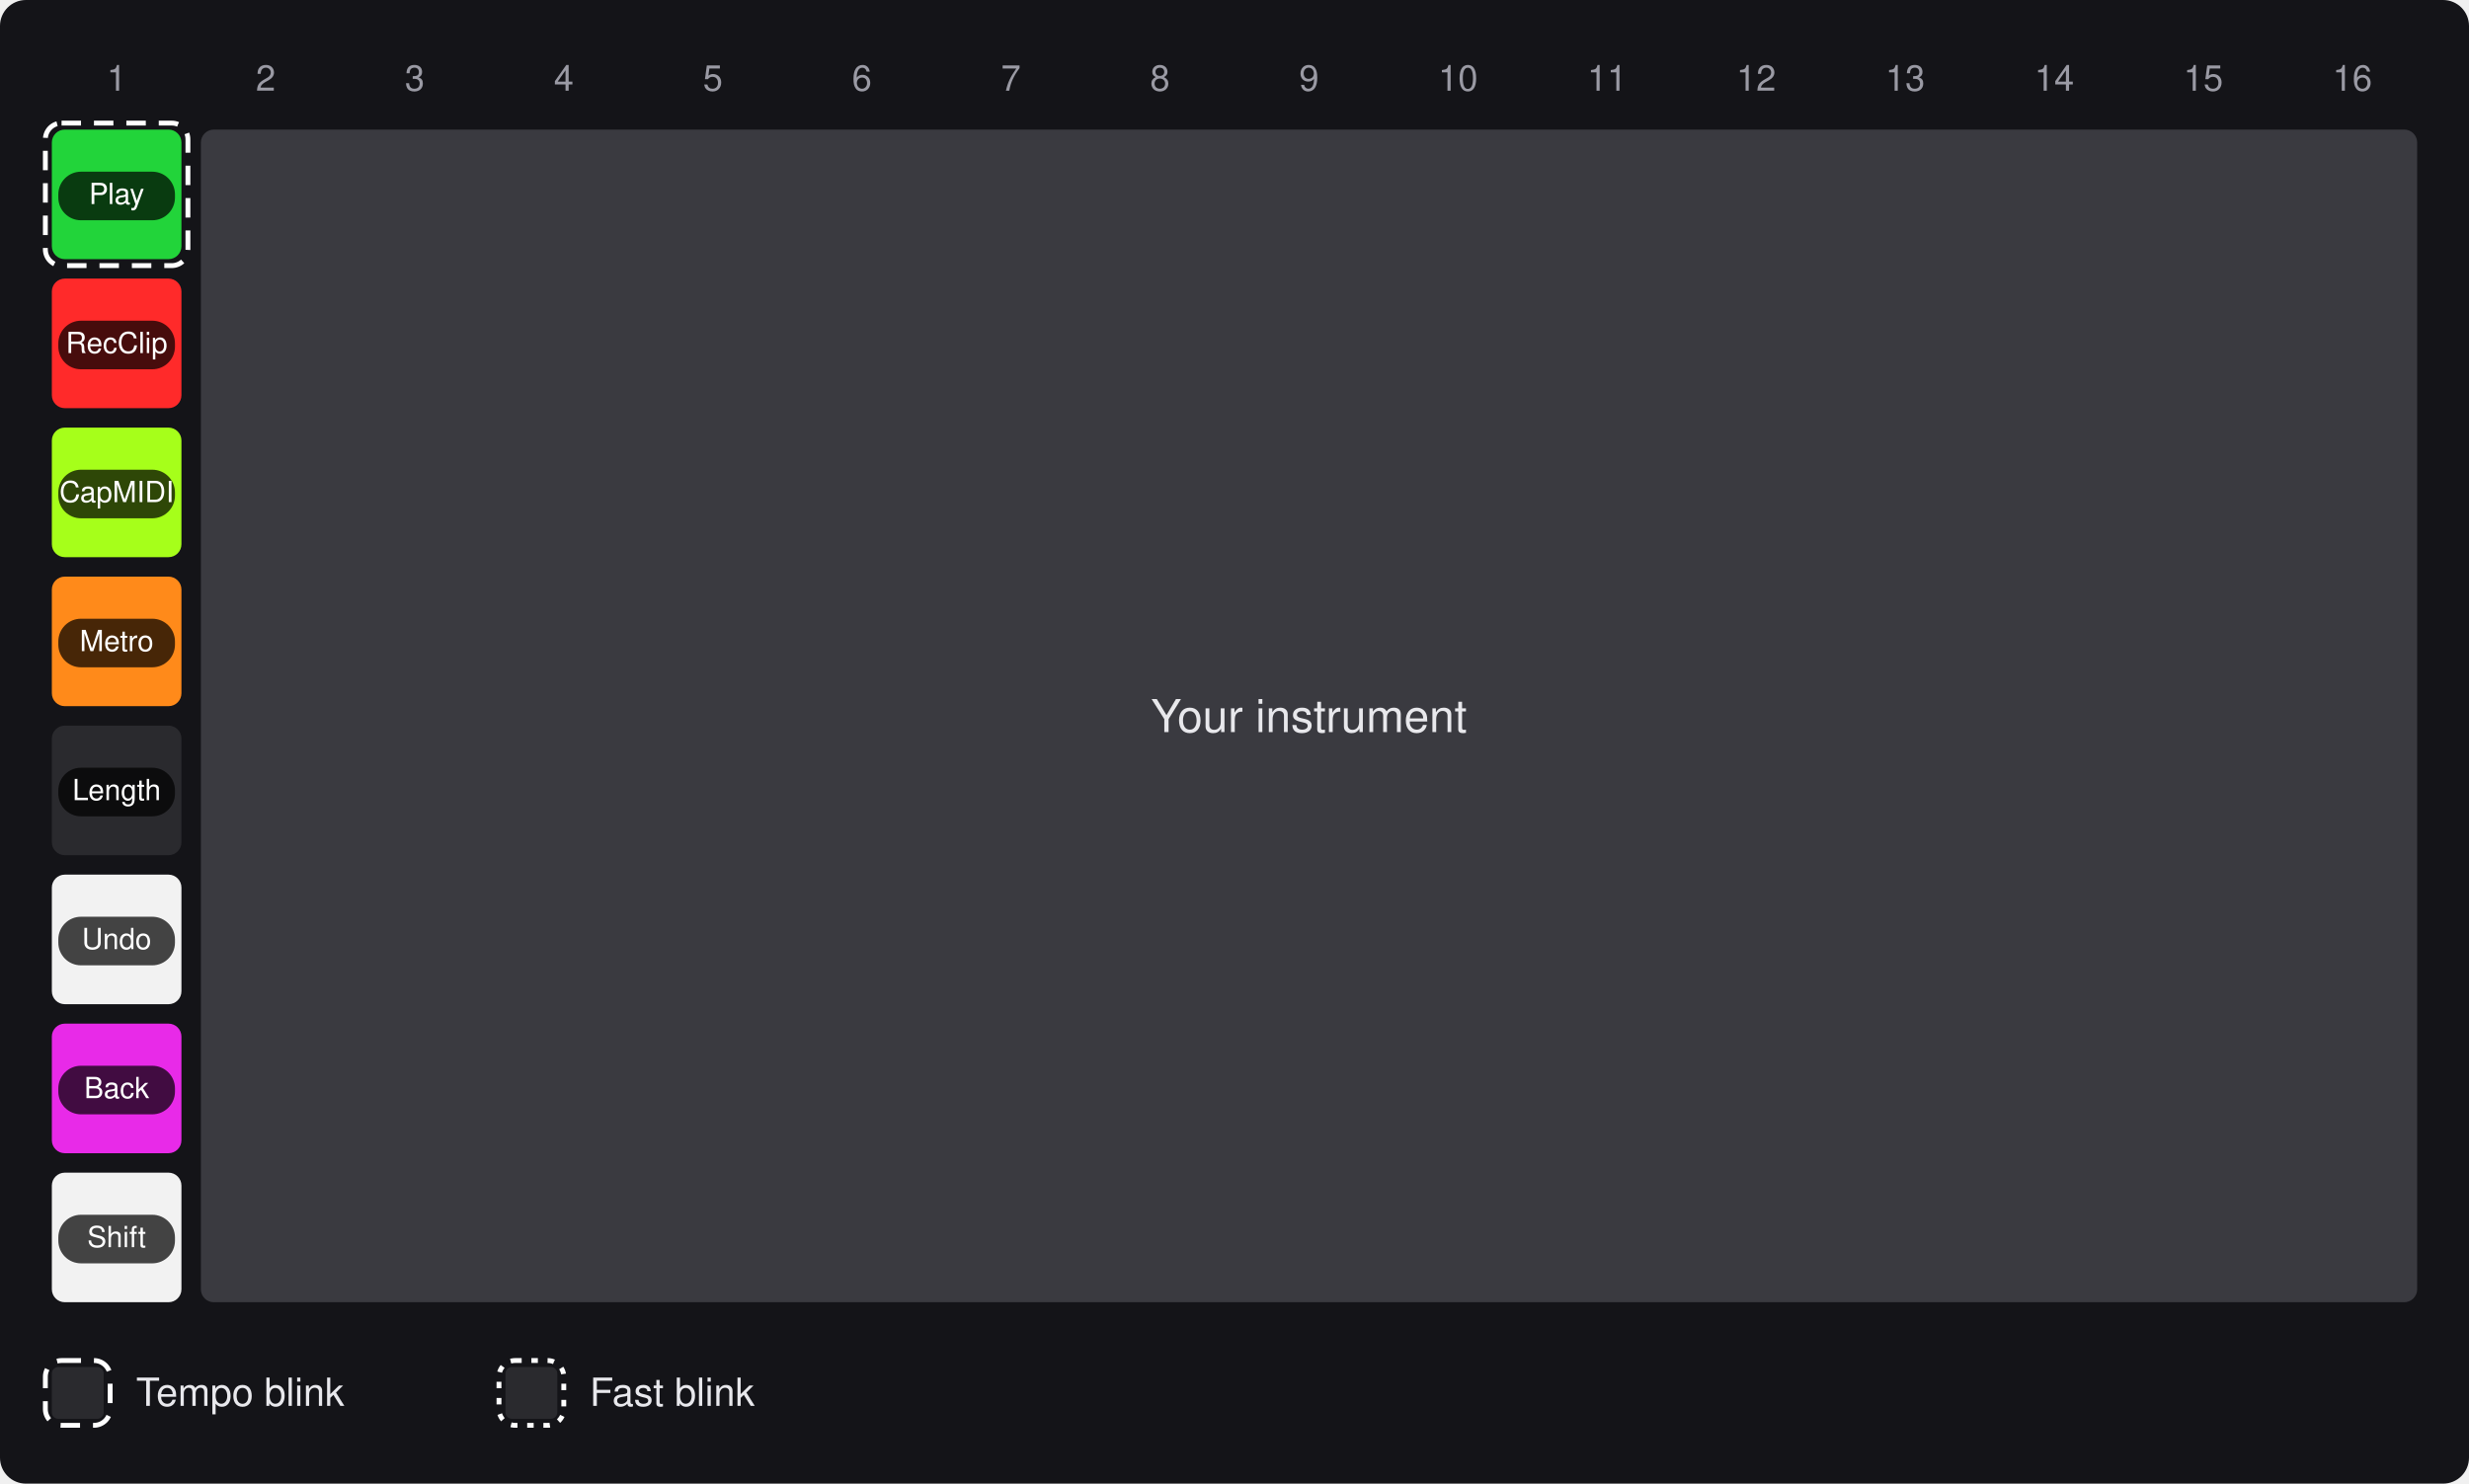
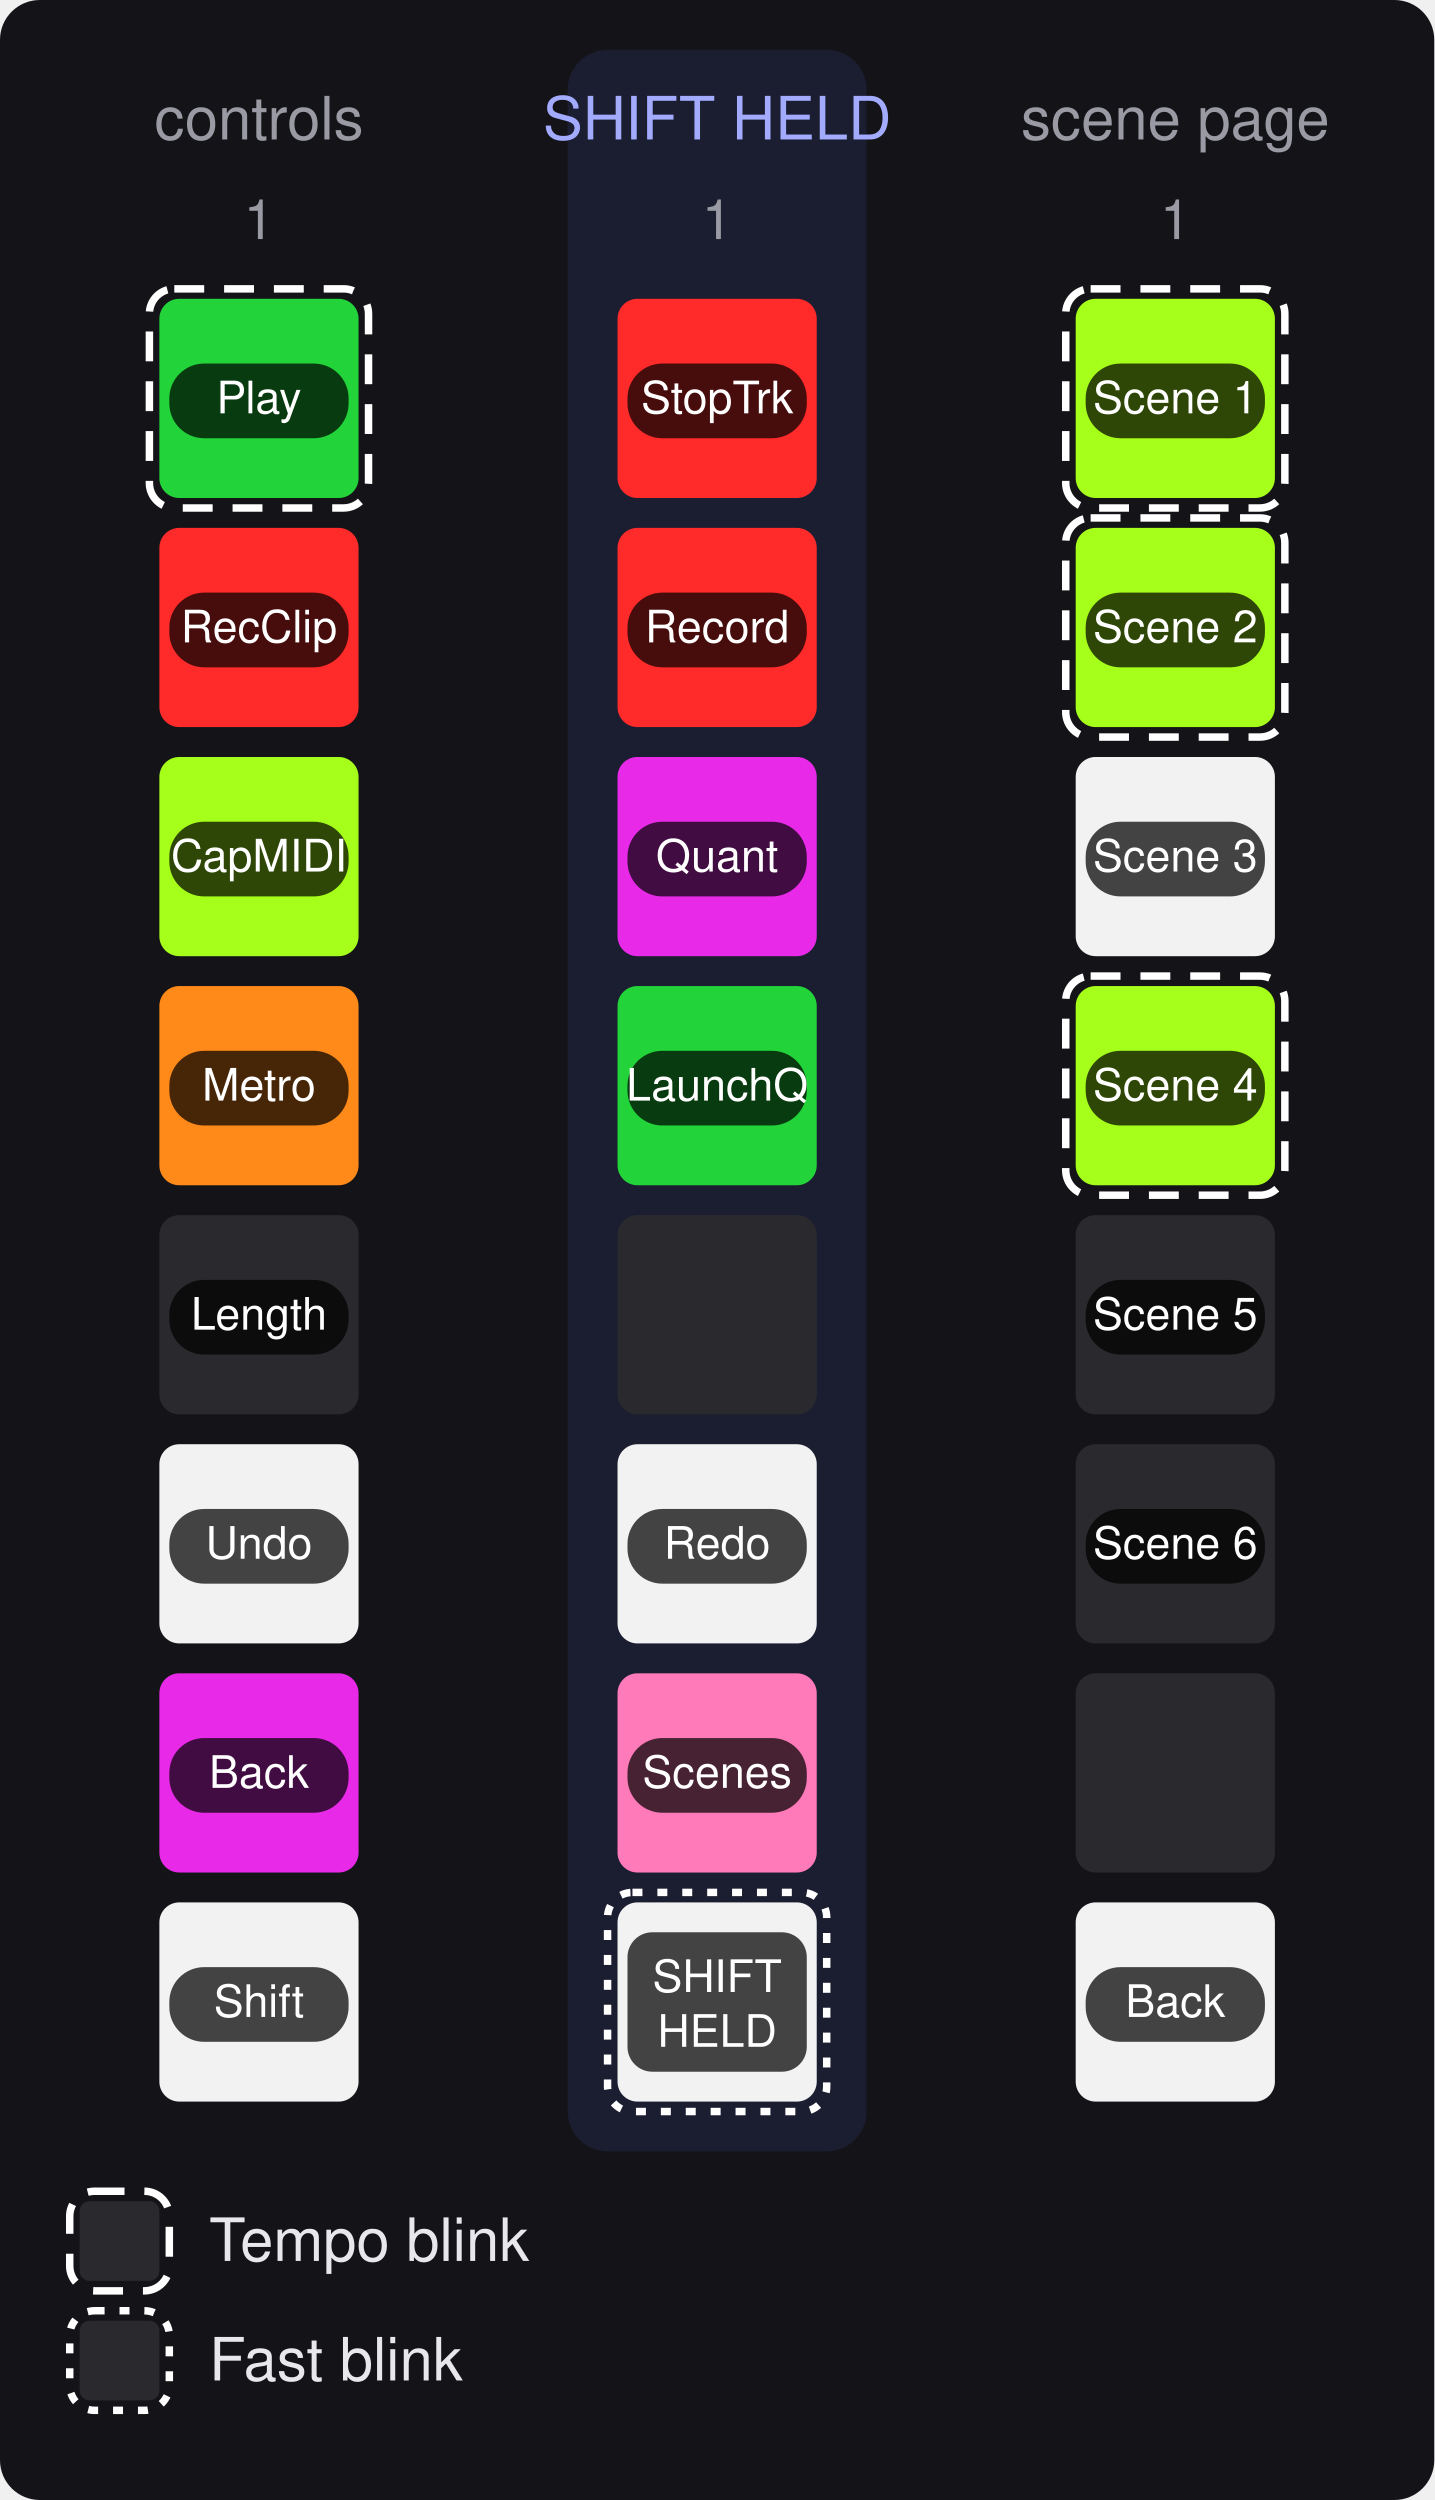
- <svg xmlns="http://www.w3.org/2000/svg" width="762" height="458" viewBox="0 0 762 458" font-family="Helvetica, Arial, sans-serif">
-   <rect x="0" y="0" width="762" height="458" rx="8" fill="#141418" />
-   <text x="36" y="28" font-size="11" fill="#9a9aa4" text-anchor="middle">1</text>
-   <text x="82" y="28" font-size="11" fill="#9a9aa4" text-anchor="middle">2</text>
-   <text x="128" y="28" font-size="11" fill="#9a9aa4" text-anchor="middle">3</text>
-   <text x="174" y="28" font-size="11" fill="#9a9aa4" text-anchor="middle">4</text>
-   <text x="220" y="28" font-size="11" fill="#9a9aa4" text-anchor="middle">5</text>
-   <text x="266" y="28" font-size="11" fill="#9a9aa4" text-anchor="middle">6</text>
-   <text x="312" y="28" font-size="11" fill="#9a9aa4" text-anchor="middle">7</text>
-   <text x="358" y="28" font-size="11" fill="#9a9aa4" text-anchor="middle">8</text>
-   <text x="404" y="28" font-size="11" fill="#9a9aa4" text-anchor="middle">9</text>
-   <text x="450" y="28" font-size="11" fill="#9a9aa4" text-anchor="middle">10</text>
-   <text x="496" y="28" font-size="11" fill="#9a9aa4" text-anchor="middle">11</text>
-   <text x="542" y="28" font-size="11" fill="#9a9aa4" text-anchor="middle">12</text>
-   <text x="588" y="28" font-size="11" fill="#9a9aa4" text-anchor="middle">13</text>
-   <text x="634" y="28" font-size="11" fill="#9a9aa4" text-anchor="middle">14</text>
-   <text x="680" y="28" font-size="11" fill="#9a9aa4" text-anchor="middle">15</text>
-   <text x="726" y="28" font-size="11" fill="#9a9aa4" text-anchor="middle">16</text>
-   <rect x="16" y="40" width="40" height="40" rx="4" fill="#22d43a" />
-   <rect x="14" y="38" width="44" height="44" rx="5" fill="none" stroke="#ffffff" stroke-width="1.5" stroke-dasharray="6 4" />
-   <rect x="16" y="86" width="40" height="40" rx="4" fill="#ff2a2a" />
-   <rect x="16" y="132" width="40" height="40" rx="4" fill="#a6ff1a" />
-   <rect x="16" y="178" width="40" height="40" rx="4" fill="#ff8a1a" />
-   <rect x="16" y="224" width="40" height="40" rx="4" fill="#2a2a2e" />
-   <rect x="16" y="270" width="40" height="40" rx="4" fill="#f2f2f2" />
-   <rect x="16" y="316" width="40" height="40" rx="4" fill="#e82ae8" />
-   <rect x="16" y="362" width="40" height="40" rx="4" fill="#f2f2f2" />
-   <rect x="18" y="53" width="36" height="15" rx="7" fill="#000000" fill-opacity="0.72" />
-   <text x="36" y="63" font-size="9" fill="#ffffff" text-anchor="middle">Play</text>
-   <rect x="18" y="99" width="36" height="15" rx="7" fill="#000000" fill-opacity="0.72" />
-   <text x="36" y="109" font-size="9" fill="#ffffff" text-anchor="middle">RecClip</text>
-   <rect x="18" y="145" width="36" height="15" rx="7" fill="#000000" fill-opacity="0.72" />
-   <text x="36" y="155" font-size="9" fill="#ffffff" text-anchor="middle">CapMIDI</text>
-   <rect x="18" y="191" width="36" height="15" rx="7" fill="#000000" fill-opacity="0.72" />
-   <text x="36" y="201" font-size="9" fill="#ffffff" text-anchor="middle">Metro</text>
-   <rect x="18" y="237" width="36" height="15" rx="7" fill="#000000" fill-opacity="0.72" />
-   <text x="36" y="247" font-size="9" fill="#ffffff" text-anchor="middle">Length</text>
-   <rect x="18" y="283" width="36" height="15" rx="7" fill="#000000" fill-opacity="0.72" />
-   <text x="36" y="293" font-size="9" fill="#ffffff" text-anchor="middle">Undo</text>
-   <rect x="18" y="329" width="36" height="15" rx="7" fill="#000000" fill-opacity="0.72" />
-   <text x="36" y="339" font-size="9" fill="#ffffff" text-anchor="middle">Back</text>
-   <rect x="18" y="375" width="36" height="15" rx="7" fill="#000000" fill-opacity="0.72" />
-   <text x="36" y="385" font-size="9" fill="#ffffff" text-anchor="middle">Shift</text>
-   <rect x="62" y="40" width="684" height="362" rx="4" fill="#3a3a40" />
-   <text x="404" y="226" font-size="14" fill="#e8e8ec" text-anchor="middle">Your instrument</text>
-   <rect x="16" y="422" width="16" height="16" rx="2" fill="#2a2a2e" />
-   <rect x="14" y="420" width="20" height="20" rx="5" fill="none" stroke="#ffffff" stroke-width="1.5" stroke-dasharray="6 4" />
-   <text x="42" y="434" font-size="12" fill="#e8e8ec">Tempo blink</text>
-   <rect x="156" y="422" width="16" height="16" rx="2" fill="#2a2a2e" />
-   <rect x="154" y="420" width="20" height="20" rx="5" fill="none" stroke="#ffffff" stroke-width="1.5" stroke-dasharray="2 3" />
-   <text x="182" y="434" font-size="12" fill="#e8e8ec">Fast blink</text>
+ <svg xmlns="http://www.w3.org/2000/svg" width="288" height="502" viewBox="0 0 288 502" font-family="Helvetica, Arial, sans-serif">
+   <rect x="0" y="0" width="288" height="502" rx="8" fill="#141418" />
+   <text x="52" y="28" font-size="12" fill="#9a9aa4" text-anchor="middle">controls</text>
+   <text x="52" y="48" font-size="11" fill="#9a9aa4" text-anchor="middle">1</text>
+   <rect x="32" y="60" width="40" height="40" rx="4" fill="#22d43a" />
+   <rect x="30" y="58" width="44" height="44" rx="5" fill="none" stroke="#ffffff" stroke-width="1.5" stroke-dasharray="6 4" />
+   <rect x="32" y="106" width="40" height="40" rx="4" fill="#ff2a2a" />
+   <rect x="32" y="152" width="40" height="40" rx="4" fill="#a6ff1a" />
+   <rect x="32" y="198" width="40" height="40" rx="4" fill="#ff8a1a" />
+   <rect x="32" y="244" width="40" height="40" rx="4" fill="#2a2a2e" />
+   <rect x="32" y="290" width="40" height="40" rx="4" fill="#f2f2f2" />
+   <rect x="32" y="336" width="40" height="40" rx="4" fill="#e82ae8" />
+   <rect x="32" y="382" width="40" height="40" rx="4" fill="#f2f2f2" />
+   <rect x="34" y="73" width="36" height="15" rx="7" fill="#000000" fill-opacity="0.72" />
+   <text x="52" y="83" font-size="9" fill="#ffffff" text-anchor="middle">Play</text>
+   <rect x="34" y="119" width="36" height="15" rx="7" fill="#000000" fill-opacity="0.72" />
+   <text x="52" y="129" font-size="9" fill="#ffffff" text-anchor="middle">RecClip</text>
+   <rect x="34" y="165" width="36" height="15" rx="7" fill="#000000" fill-opacity="0.72" />
+   <text x="52" y="175" font-size="9" fill="#ffffff" text-anchor="middle">CapMIDI</text>
+   <rect x="34" y="211" width="36" height="15" rx="7" fill="#000000" fill-opacity="0.72" />
+   <text x="52" y="221" font-size="9" fill="#ffffff" text-anchor="middle">Metro</text>
+   <rect x="34" y="257" width="36" height="15" rx="7" fill="#000000" fill-opacity="0.72" />
+   <text x="52" y="267" font-size="9" fill="#ffffff" text-anchor="middle">Length</text>
+   <rect x="34" y="303" width="36" height="15" rx="7" fill="#000000" fill-opacity="0.72" />
+   <text x="52" y="313" font-size="9" fill="#ffffff" text-anchor="middle">Undo</text>
+   <rect x="34" y="349" width="36" height="15" rx="7" fill="#000000" fill-opacity="0.72" />
+   <text x="52" y="359" font-size="9" fill="#ffffff" text-anchor="middle">Back</text>
+   <rect x="34" y="395" width="36" height="15" rx="7" fill="#000000" fill-opacity="0.72" />
+   <text x="52" y="405" font-size="9" fill="#ffffff" text-anchor="middle">Shift</text>
+   <rect x="114" y="10" width="60" height="422" rx="8" fill="#1b1d30" />
+   <text x="144" y="28" font-size="12" fill="#a3abff" text-anchor="middle">SHIFT HELD</text>
+   <text x="144" y="48" font-size="11" fill="#9a9aa4" text-anchor="middle">1</text>
+   <rect x="124" y="60" width="40" height="40" rx="4" fill="#ff2a2a" />
+   <rect x="124" y="106" width="40" height="40" rx="4" fill="#ff2a2a" />
+   <rect x="124" y="152" width="40" height="40" rx="4" fill="#e82ae8" />
+   <rect x="124" y="198" width="40" height="40" rx="4" fill="#22d43a" />
+   <rect x="124" y="244" width="40" height="40" rx="4" fill="#2a2a2e" />
+   <rect x="124" y="290" width="40" height="40" rx="4" fill="#f2f2f2" />
+   <rect x="124" y="336" width="40" height="40" rx="4" fill="#ff7ab8" />
+   <rect x="124" y="382" width="40" height="40" rx="4" fill="#f2f2f2" />
+   <rect x="122" y="380" width="44" height="44" rx="5" fill="none" stroke="#ffffff" stroke-width="1.5" stroke-dasharray="2 3" />
+   <rect x="126" y="73" width="36" height="15" rx="7" fill="#000000" fill-opacity="0.72" />
+   <text x="144" y="83" font-size="9" fill="#ffffff" text-anchor="middle">StopTrk</text>
+   <rect x="126" y="119" width="36" height="15" rx="7" fill="#000000" fill-opacity="0.72" />
+   <text x="144" y="129" font-size="9" fill="#ffffff" text-anchor="middle">Record</text>
+   <rect x="126" y="165" width="36" height="15" rx="7" fill="#000000" fill-opacity="0.72" />
+   <text x="144" y="175" font-size="9" fill="#ffffff" text-anchor="middle">Quant</text>
+   <rect x="126" y="211" width="36" height="15" rx="7" fill="#000000" fill-opacity="0.72" />
+   <text x="144" y="221" font-size="9" fill="#ffffff" text-anchor="middle">LaunchQ</text>
+   <rect x="126" y="303" width="36" height="15" rx="7" fill="#000000" fill-opacity="0.72" />
+   <text x="144" y="313" font-size="9" fill="#ffffff" text-anchor="middle">Redo</text>
+   <rect x="126" y="349" width="36" height="15" rx="7" fill="#000000" fill-opacity="0.72" />
+   <text x="144" y="359" font-size="9" fill="#ffffff" text-anchor="middle">Scenes</text>
+   <rect x="126" y="388" width="36" height="28" rx="5" fill="#000000" fill-opacity="0.72" />
+   <text x="144" y="400" font-size="9" fill="#ffffff" text-anchor="middle">SHIFT</text>
+   <text x="144" y="411" font-size="9" fill="#ffffff" text-anchor="middle">HELD</text>
+   <text x="236" y="28" font-size="12" fill="#9a9aa4" text-anchor="middle">scene page</text>
+   <text x="236" y="48" font-size="11" fill="#9a9aa4" text-anchor="middle">1</text>
+   <rect x="216" y="60" width="40" height="40" rx="4" fill="#a6ff1a" />
+   <rect x="214" y="58" width="44" height="44" rx="5" fill="none" stroke="#ffffff" stroke-width="1.5" stroke-dasharray="6 4" />
+   <rect x="216" y="106" width="40" height="40" rx="4" fill="#a6ff1a" />
+   <rect x="214" y="104" width="44" height="44" rx="5" fill="none" stroke="#ffffff" stroke-width="1.5" stroke-dasharray="6 4" />
+   <rect x="216" y="152" width="40" height="40" rx="4" fill="#f2f2f2" />
+   <rect x="216" y="198" width="40" height="40" rx="4" fill="#a6ff1a" />
+   <rect x="214" y="196" width="44" height="44" rx="5" fill="none" stroke="#ffffff" stroke-width="1.5" stroke-dasharray="6 4" />
+   <rect x="216" y="244" width="40" height="40" rx="4" fill="#2a2a2e" />
+   <rect x="216" y="290" width="40" height="40" rx="4" fill="#2a2a2e" />
+   <rect x="216" y="336" width="40" height="40" rx="4" fill="#2a2a2e" />
+   <rect x="216" y="382" width="40" height="40" rx="4" fill="#f2f2f2" />
+   <rect x="218" y="73" width="36" height="15" rx="7" fill="#000000" fill-opacity="0.72" />
+   <text x="236" y="83" font-size="9" fill="#ffffff" text-anchor="middle">Scene 1</text>
+   <rect x="218" y="119" width="36" height="15" rx="7" fill="#000000" fill-opacity="0.72" />
+   <text x="236" y="129" font-size="9" fill="#ffffff" text-anchor="middle">Scene 2</text>
+   <rect x="218" y="165" width="36" height="15" rx="7" fill="#000000" fill-opacity="0.72" />
+   <text x="236" y="175" font-size="9" fill="#ffffff" text-anchor="middle">Scene 3</text>
+   <rect x="218" y="211" width="36" height="15" rx="7" fill="#000000" fill-opacity="0.72" />
+   <text x="236" y="221" font-size="9" fill="#ffffff" text-anchor="middle">Scene 4</text>
+   <rect x="218" y="257" width="36" height="15" rx="7" fill="#000000" fill-opacity="0.72" />
+   <text x="236" y="267" font-size="9" fill="#ffffff" text-anchor="middle">Scene 5</text>
+   <rect x="218" y="303" width="36" height="15" rx="7" fill="#000000" fill-opacity="0.72" />
+   <text x="236" y="313" font-size="9" fill="#ffffff" text-anchor="middle">Scene 6</text>
+   <rect x="218" y="395" width="36" height="15" rx="7" fill="#000000" fill-opacity="0.72" />
+   <text x="236" y="405" font-size="9" fill="#ffffff" text-anchor="middle">Back</text>
+   <rect x="16" y="442" width="16" height="16" rx="2" fill="#2a2a2e" />
+   <rect x="14" y="440" width="20" height="20" rx="5" fill="none" stroke="#ffffff" stroke-width="1.5" stroke-dasharray="6 4" />
+   <text x="42" y="454" font-size="12" fill="#e8e8ec">Tempo blink</text>
+   <rect x="16" y="466" width="16" height="16" rx="2" fill="#2a2a2e" />
+   <rect x="14" y="464" width="20" height="20" rx="5" fill="none" stroke="#ffffff" stroke-width="1.5" stroke-dasharray="2 3" />
+   <text x="42" y="478" font-size="12" fill="#e8e8ec">Fast blink</text>
</svg>
